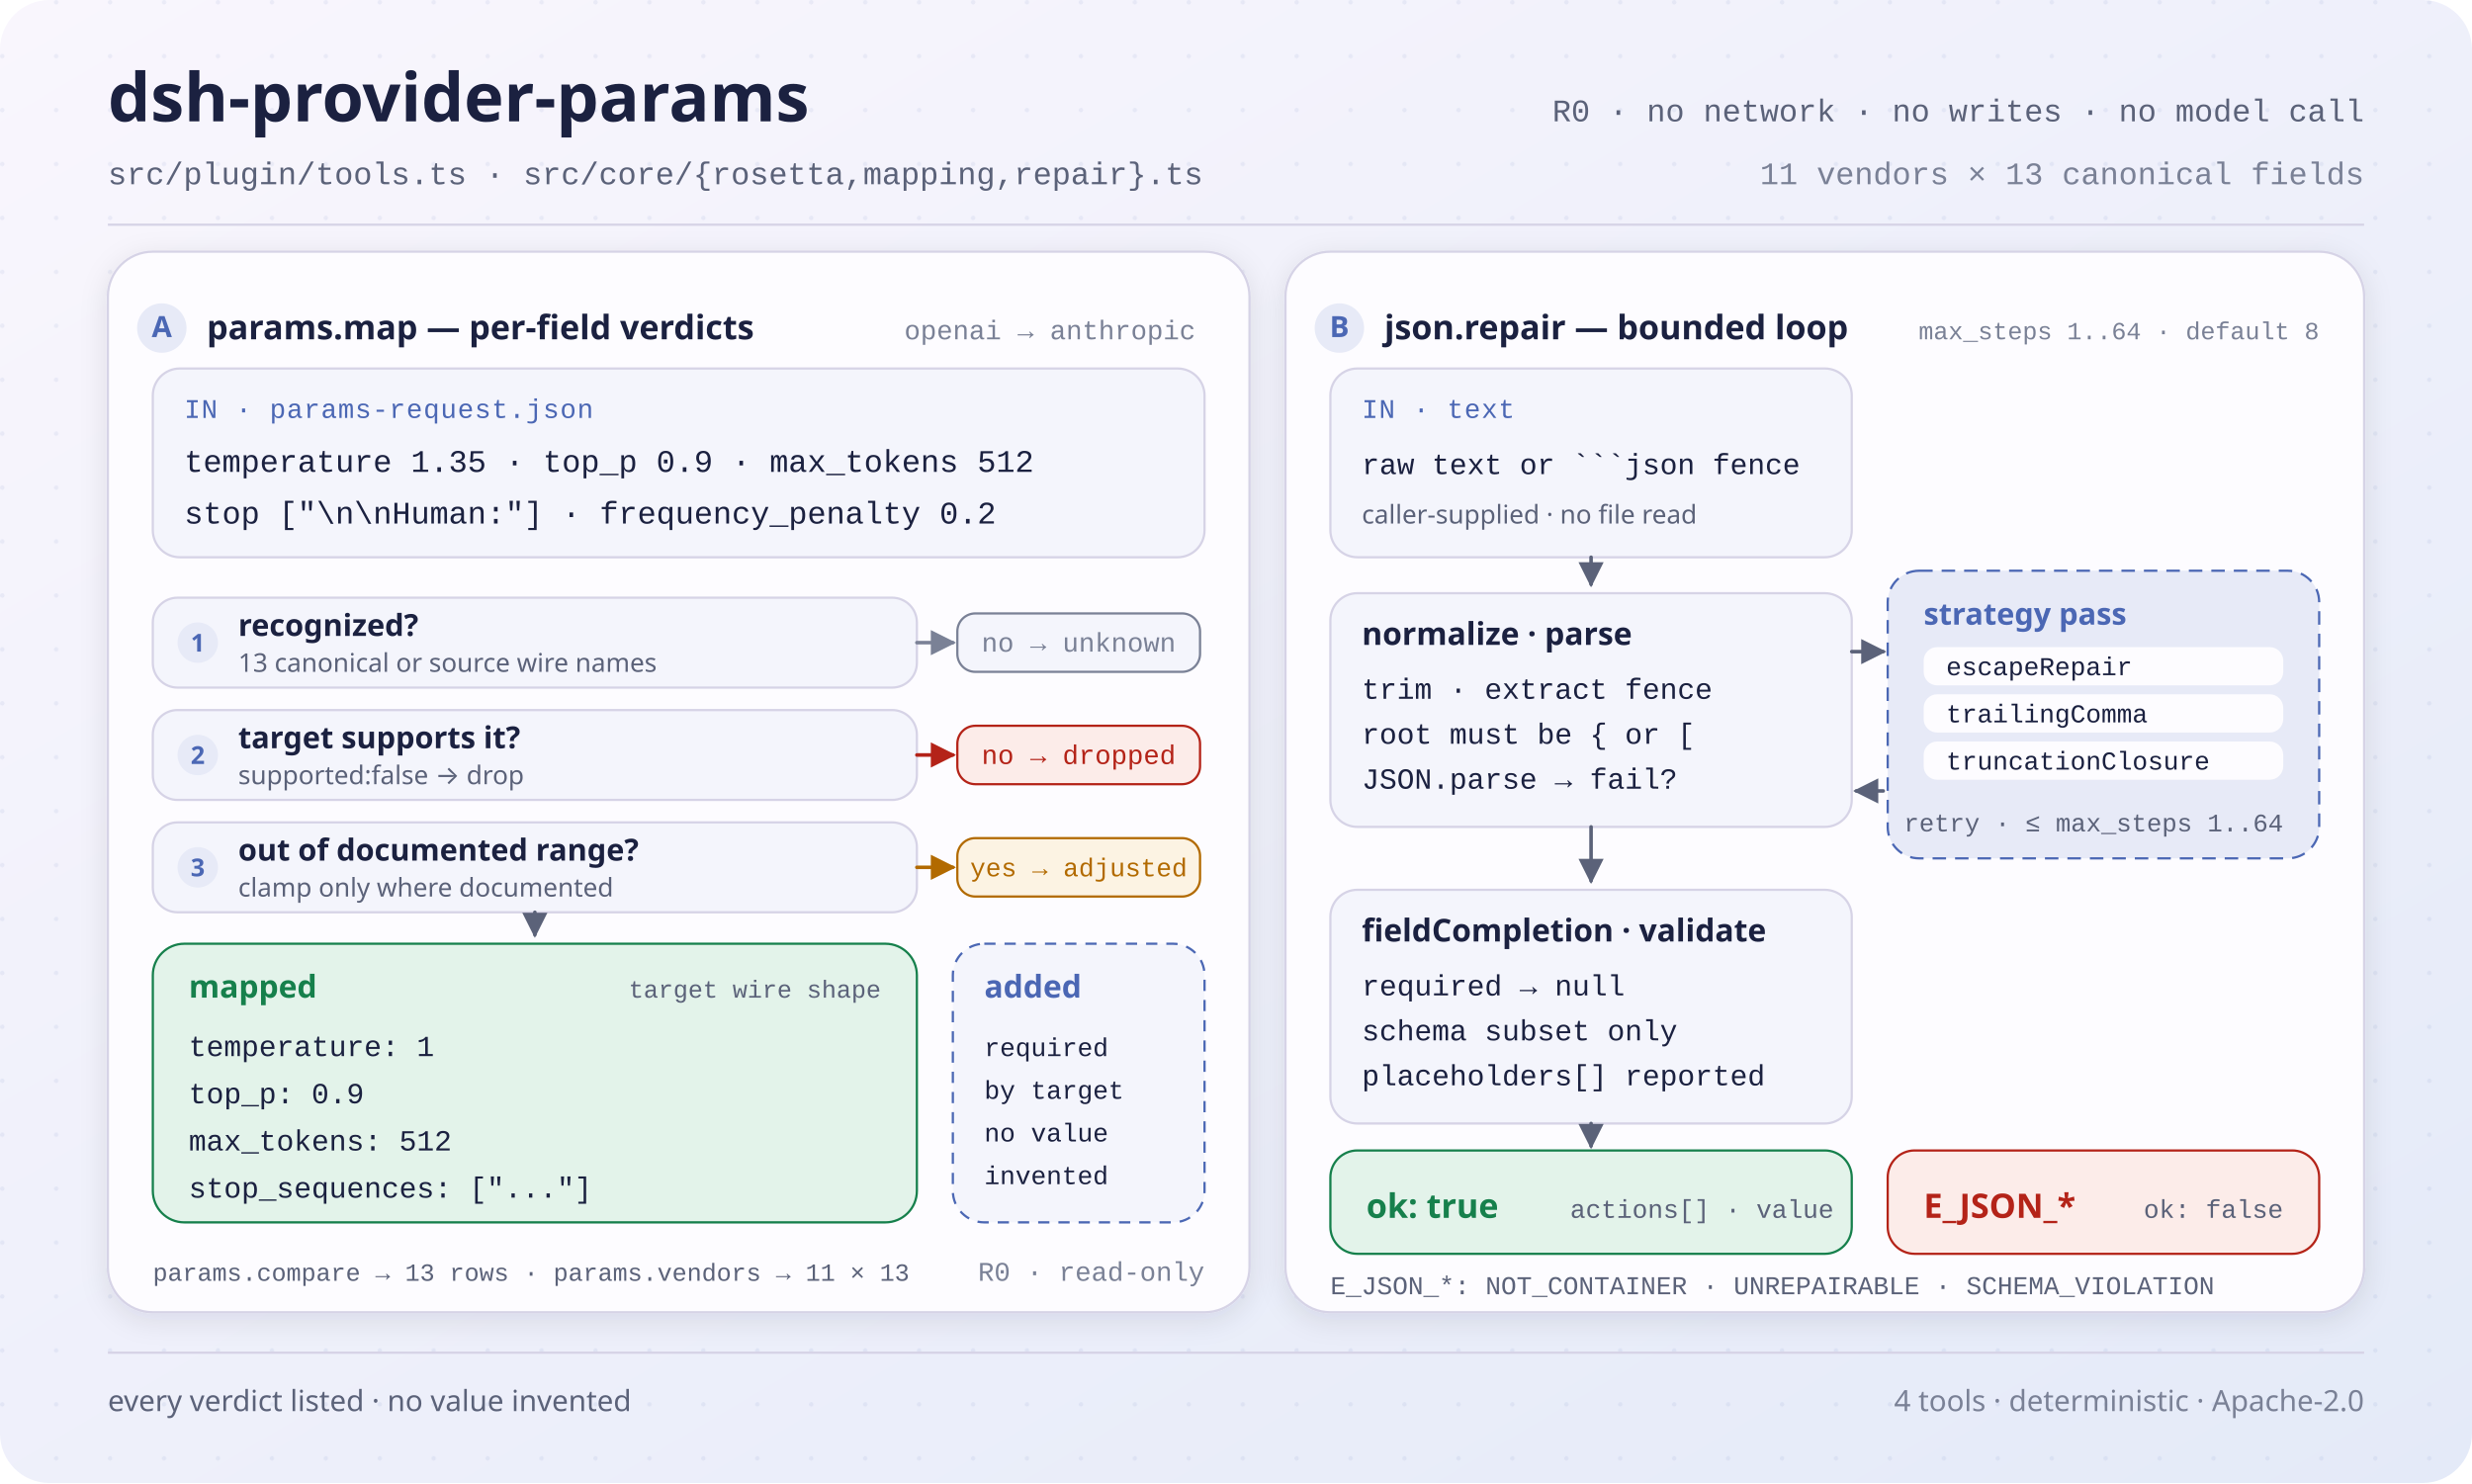
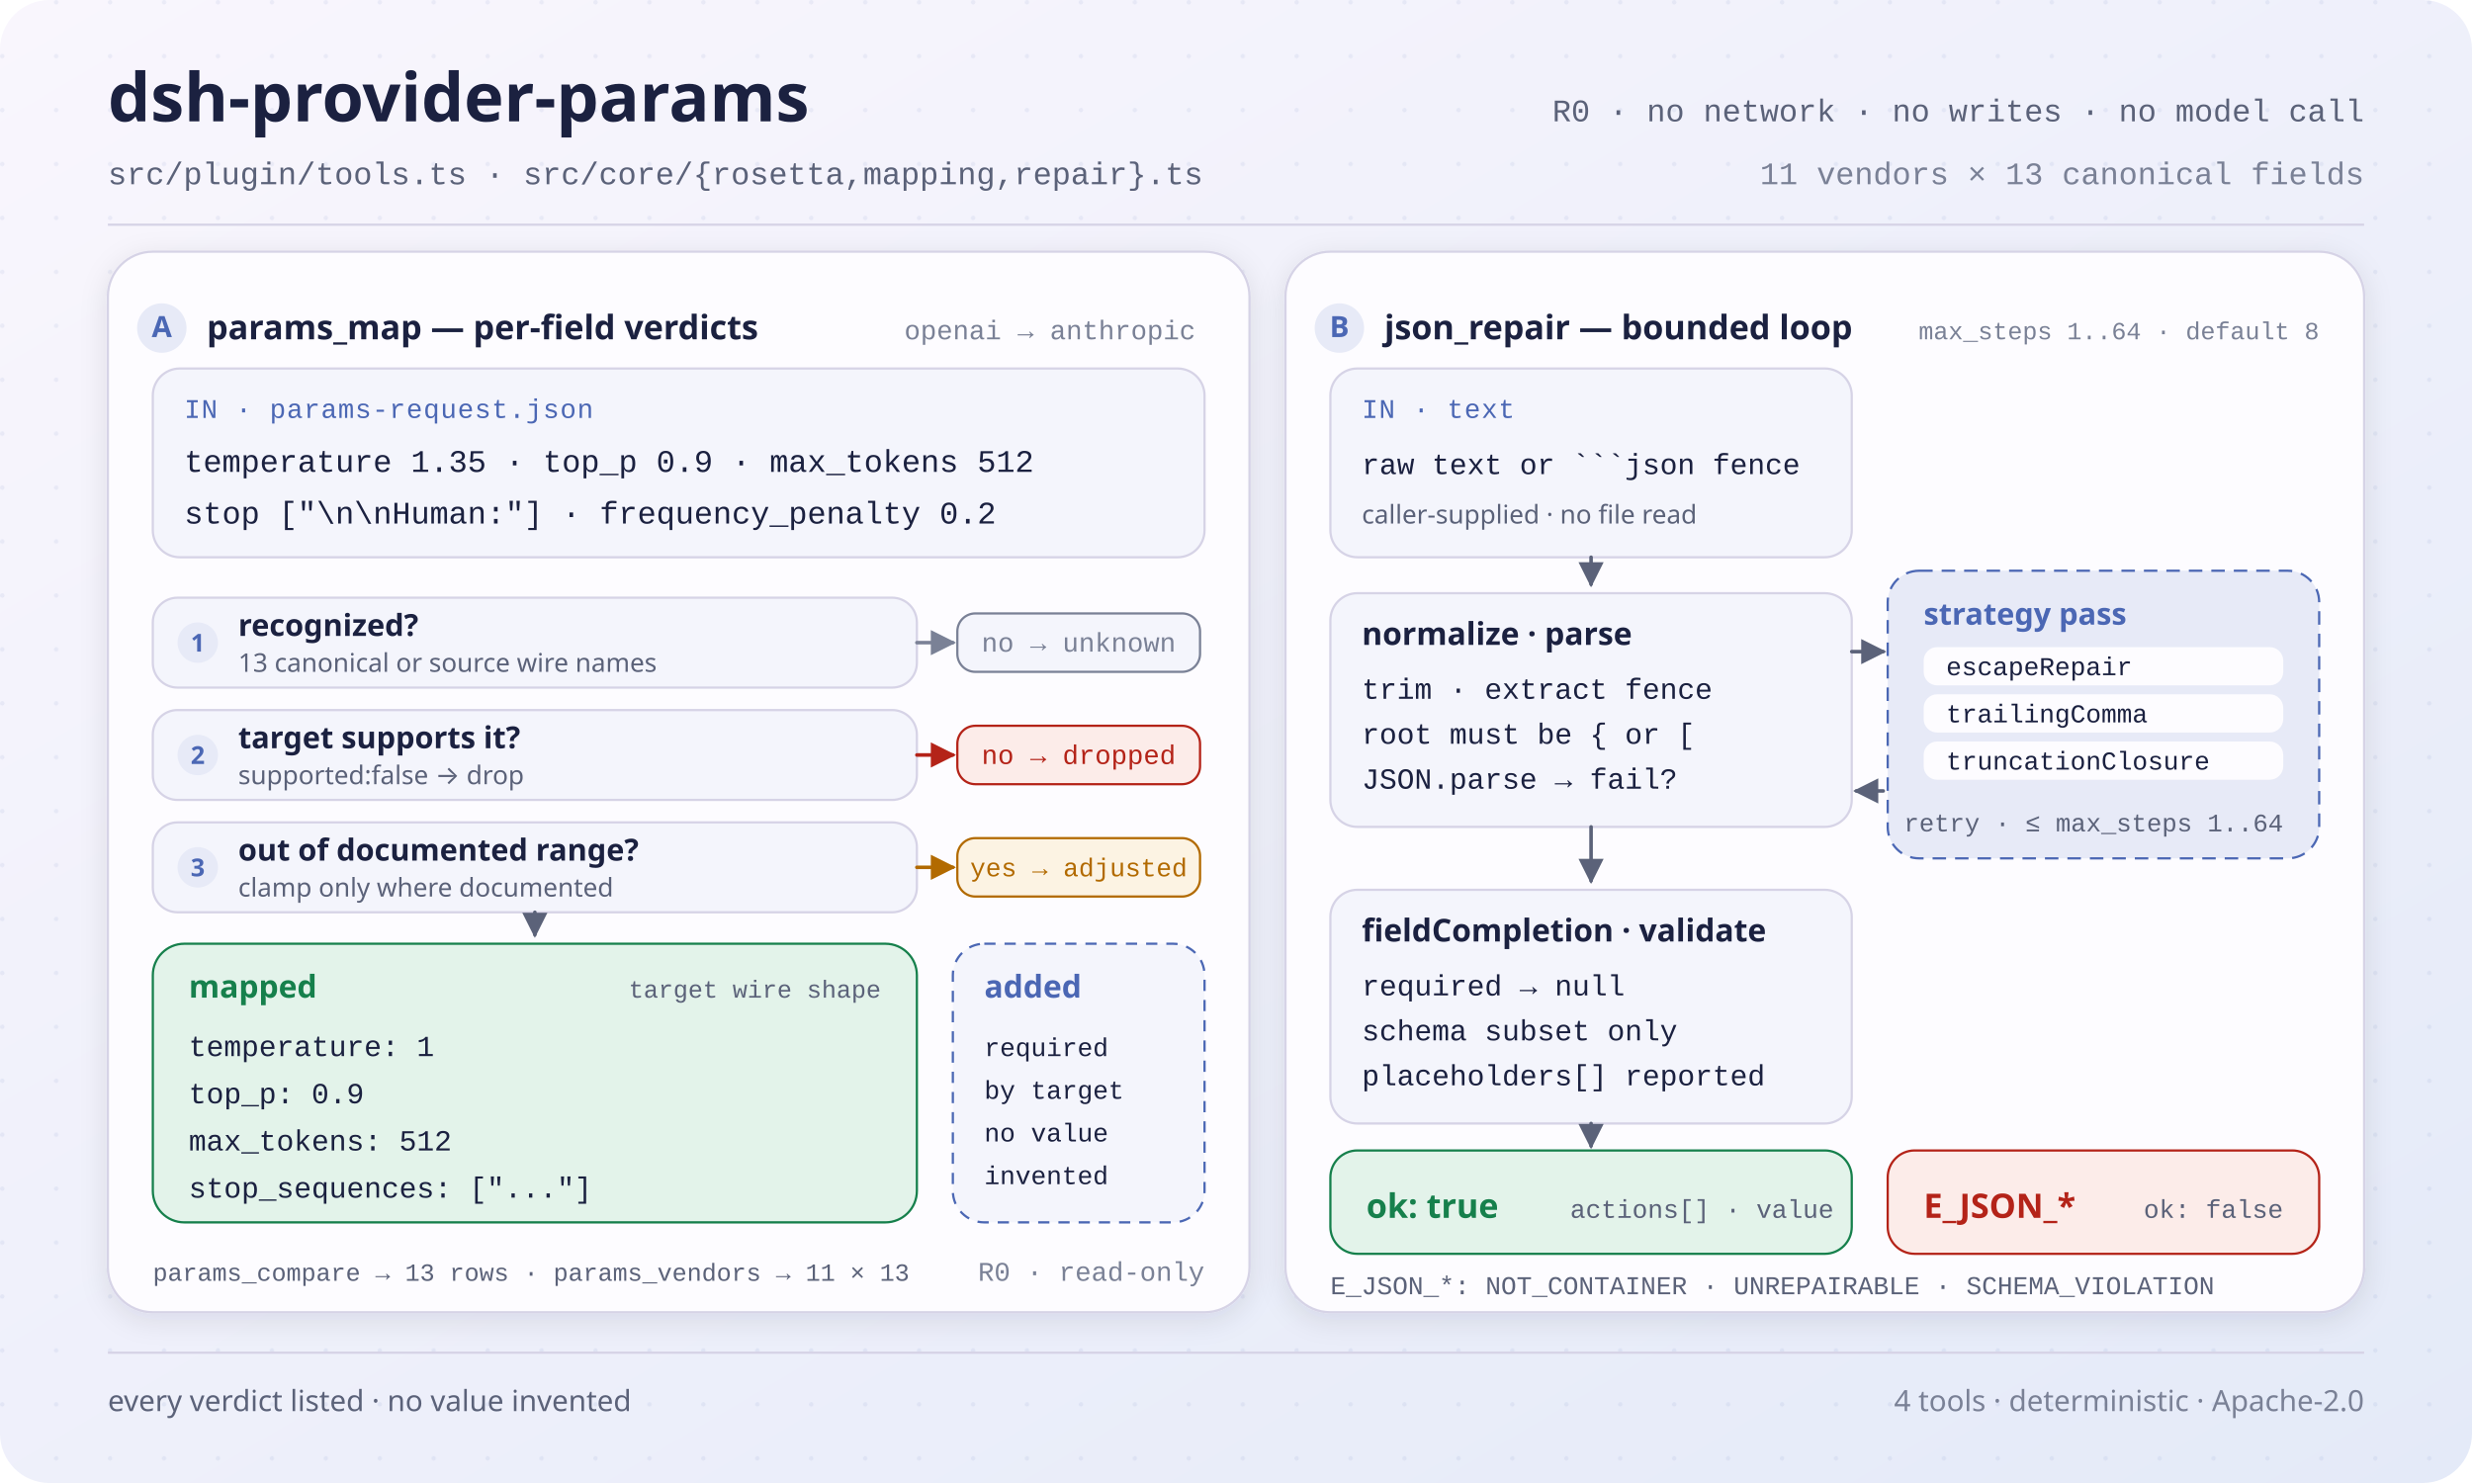
- <svg xmlns="http://www.w3.org/2000/svg" width="1100" height="660" viewBox="0 0 1100 660" role="img" aria-label="dsh-provider-params structure: params.map sorts every field through three gates into five verdict lists; json.repair runs a bounded normalize-parse-strategy loop and stops at ok or E_JSON_*">
+ <svg xmlns="http://www.w3.org/2000/svg" width="1100" height="660" viewBox="0 0 1100 660" role="img" aria-label="dsh-provider-params structure: params_map sorts every field through three gates into five verdict lists; json_repair runs a bounded normalize-parse-strategy loop and stops at ok or E_JSON_*">
  <defs>
    <linearGradient id="bg" x1="0" y1="0" x2="1" y2="1">
      <stop offset="0" stop-color="#f9f6fd" />
      <stop offset="1" stop-color="#e4eaf8" />
    </linearGradient>
    <pattern id="dots" width="24" height="24" patternUnits="userSpaceOnUse">
      <circle cx="1" cy="1" r="1" fill="#4b67b4" opacity="0.08" />
    </pattern>
    <filter id="soft" x="-20%" y="-30%" width="140%" height="170%">
      <feDropShadow dx="0" dy="3" stdDeviation="6" flood-color="#1b2140" flood-opacity="0.1" />
    </filter>
    <marker id="arw" viewBox="0 0 8 8" refX="7" refY="4" markerWidth="7" markerHeight="7" orient="auto">
      <path d="M0 0 L8 4 L0 8 z" fill="#5b6279" />
    </marker>
    <marker id="arw-a" viewBox="0 0 8 8" refX="7" refY="4" markerWidth="7" markerHeight="7" orient="auto">
      <path d="M0 0 L8 4 L0 8 z" fill="#4b67b4" />
    </marker>
    <marker id="arw-g" viewBox="0 0 8 8" refX="7" refY="4" markerWidth="7" markerHeight="7" orient="auto">
      <path d="M0 0 L8 4 L0 8 z" fill="#16804c" />
    </marker>
    <marker id="arw-r" viewBox="0 0 8 8" refX="7" refY="4" markerWidth="7" markerHeight="7" orient="auto">
      <path d="M0 0 L8 4 L0 8 z" fill="#b42318" />
    </marker>
    <marker id="arw-m" viewBox="0 0 8 8" refX="7" refY="4" markerWidth="7" markerHeight="7" orient="auto">
      <path d="M0 0 L8 4 L0 8 z" fill="#b26a00" />
    </marker>
    <marker id="arw-f" viewBox="0 0 8 8" refX="7" refY="4" markerWidth="7" markerHeight="7" orient="auto">
      <path d="M0 0 L8 4 L0 8 z" fill="#7a8196" />
    </marker>
  </defs>
  <rect width="1100" height="660" rx="22" fill="url(#bg)" />
  <rect width="1100" height="660" rx="22" fill="url(#dots)" />
  <text x="48" y="54" fill="#1b2140" font-family="ui-sans-serif,system-ui,-apple-system,'Segoe UI','Noto Sans',sans-serif" font-size="30" font-weight="700">dsh-provider-params</text>
  <text x="48" y="82" fill="#5b6279" font-family="ui-monospace,SFMono-Regular,'Cascadia Mono',Consolas,'Liberation Mono',monospace" font-size="14">src/plugin/tools.ts · src/core/{rosetta,mapping,repair}.ts</text>
  <text x="1052" y="54" fill="#5b6279" font-family="ui-monospace,SFMono-Regular,'Cascadia Mono',Consolas,'Liberation Mono',monospace" font-size="14" text-anchor="end">R0 · no network · no writes · no model call</text>
  <text x="1052" y="82" fill="#7a8196" font-family="ui-monospace,SFMono-Regular,'Cascadia Mono',Consolas,'Liberation Mono',monospace" font-size="14" text-anchor="end">11 vendors × 13 canonical fields</text>
  <line x1="48" y1="100" x2="1052" y2="100" stroke="#d6d3e6" stroke-width="1" />
  <rect x="48" y="112" width="508" height="472" rx="20" fill="#fdfcff" stroke="#d6d3e6" stroke-width="1" filter="url(#soft)" />
  <circle cx="72" cy="146" r="11" fill="#e7eaf7" />
  <text x="72" y="150" fill="#4b67b4" font-family="ui-sans-serif,system-ui,-apple-system,'Segoe UI','Noto Sans',sans-serif" font-size="13" font-weight="700" text-anchor="middle">A</text>
-   <text x="92" y="151" fill="#1b2140" font-family="ui-sans-serif,system-ui,-apple-system,'Segoe UI','Noto Sans',sans-serif" font-size="15" font-weight="700">params.map — per-field verdicts</text>
+   <text x="92" y="151" fill="#1b2140" font-family="ui-sans-serif,system-ui,-apple-system,'Segoe UI','Noto Sans',sans-serif" font-size="15" font-weight="700">params_map — per-field verdicts</text>
  <text x="532" y="151" fill="#7a8196" font-family="ui-monospace,SFMono-Regular,'Cascadia Mono',Consolas,'Liberation Mono',monospace" font-size="12" text-anchor="end">openai → anthropic</text>
  <rect x="68" y="164" width="468" height="84" rx="12" fill="#f4f5fc" stroke="#d6d3e6" stroke-width="1" />
  <text x="82" y="186" fill="#4b67b4" font-family="ui-monospace,SFMono-Regular,'Cascadia Mono',Consolas,'Liberation Mono',monospace" font-size="12" letter-spacing="0.4">IN · params-request.json</text>
  <text x="82" y="210" fill="#1b2140" font-family="ui-monospace,SFMono-Regular,'Cascadia Mono',Consolas,'Liberation Mono',monospace" font-size="14">temperature 1.35 · top_p 0.9 · max_tokens 512</text>
  <text x="82" y="233" fill="#1b2140" font-family="ui-monospace,SFMono-Regular,'Cascadia Mono',Consolas,'Liberation Mono',monospace" font-size="14">stop ["\n\nHuman:"] · frequency_penalty 0.2</text>
  <rect x="68" y="266" width="340" height="40" rx="11" fill="#f4f5fc" stroke="#d6d3e6" stroke-width="1" />
  <circle cx="88" cy="286" r="9" fill="#e7eaf7" />
  <text x="88" y="290" fill="#4b67b4" font-family="ui-sans-serif,system-ui,-apple-system,'Segoe UI','Noto Sans',sans-serif" font-size="11" font-weight="700" text-anchor="middle">1</text>
  <text x="106" y="283" fill="#1b2140" font-family="ui-sans-serif,system-ui,-apple-system,'Segoe UI','Noto Sans',sans-serif" font-size="13.5" font-weight="700">recognized?</text>
  <text x="106" y="299" fill="#5b6279" font-family="ui-sans-serif,system-ui,-apple-system,'Segoe UI','Noto Sans',sans-serif" font-size="11.5">13 canonical or source wire names</text>
  <path d="M408 286 H424" fill="none" stroke="#7a8196" stroke-width="1.6" stroke-linecap="round" stroke-linejoin="round" marker-end="url(#arw-f)" />
  <rect x="426" y="273" width="108" height="26" rx="8" fill="#f4f5fc" stroke="#7a8196" stroke-width="1" />
  <text x="480" y="290" fill="#7a8196" font-family="ui-monospace,SFMono-Regular,'Cascadia Mono',Consolas,'Liberation Mono',monospace" font-size="12" text-anchor="middle">no → unknown</text>
  <rect x="68" y="316" width="340" height="40" rx="11" fill="#f4f5fc" stroke="#d6d3e6" stroke-width="1" />
  <circle cx="88" cy="336" r="9" fill="#e7eaf7" />
  <text x="88" y="340" fill="#4b67b4" font-family="ui-sans-serif,system-ui,-apple-system,'Segoe UI','Noto Sans',sans-serif" font-size="11" font-weight="700" text-anchor="middle">2</text>
  <text x="106" y="333" fill="#1b2140" font-family="ui-sans-serif,system-ui,-apple-system,'Segoe UI','Noto Sans',sans-serif" font-size="13.5" font-weight="700">target supports it?</text>
  <text x="106" y="349" fill="#5b6279" font-family="ui-sans-serif,system-ui,-apple-system,'Segoe UI','Noto Sans',sans-serif" font-size="11.5">supported:false → drop</text>
  <path d="M408 336 H424" fill="none" stroke="#b42318" stroke-width="1.6" stroke-linecap="round" stroke-linejoin="round" marker-end="url(#arw-r)" />
  <rect x="426" y="323" width="108" height="26" rx="8" fill="#fcece9" stroke="#b42318" stroke-width="1" />
  <text x="480" y="340" fill="#b42318" font-family="ui-monospace,SFMono-Regular,'Cascadia Mono',Consolas,'Liberation Mono',monospace" font-size="12" text-anchor="middle">no → dropped</text>
  <rect x="68" y="366" width="340" height="40" rx="11" fill="#f4f5fc" stroke="#d6d3e6" stroke-width="1" />
  <circle cx="88" cy="386" r="9" fill="#e7eaf7" />
  <text x="88" y="390" fill="#4b67b4" font-family="ui-sans-serif,system-ui,-apple-system,'Segoe UI','Noto Sans',sans-serif" font-size="11" font-weight="700" text-anchor="middle">3</text>
  <text x="106" y="383" fill="#1b2140" font-family="ui-sans-serif,system-ui,-apple-system,'Segoe UI','Noto Sans',sans-serif" font-size="13.5" font-weight="700">out of documented range?</text>
  <text x="106" y="399" fill="#5b6279" font-family="ui-sans-serif,system-ui,-apple-system,'Segoe UI','Noto Sans',sans-serif" font-size="11.5">clamp only where documented</text>
  <path d="M408 386 H424" fill="none" stroke="#b26a00" stroke-width="1.6" stroke-linecap="round" stroke-linejoin="round" marker-end="url(#arw-m)" />
  <rect x="426" y="373" width="108" height="26" rx="8" fill="#fcf3e3" stroke="#b26a00" stroke-width="1" />
  <text x="480" y="390" fill="#b26a00" font-family="ui-monospace,SFMono-Regular,'Cascadia Mono',Consolas,'Liberation Mono',monospace" font-size="11.5" text-anchor="middle">yes → adjusted</text>
  <path d="M238 406 V416" fill="none" stroke="#5b6279" stroke-width="1.6" stroke-linecap="round" stroke-linejoin="round" marker-end="url(#arw)" />
  <rect x="68" y="420" width="340" height="124" rx="14" fill="#e3f3ea" stroke="#16804c" stroke-width="1" />
  <text x="84" y="444" fill="#16804c" font-family="ui-sans-serif,system-ui,-apple-system,'Segoe UI','Noto Sans',sans-serif" font-size="14" font-weight="700">mapped</text>
  <text x="392" y="444" fill="#5b6279" font-family="ui-monospace,SFMono-Regular,'Cascadia Mono',Consolas,'Liberation Mono',monospace" font-size="11" text-anchor="end">target wire shape</text>
  <text x="84" y="470" fill="#1b2140" font-family="ui-monospace,SFMono-Regular,'Cascadia Mono',Consolas,'Liberation Mono',monospace" font-size="13">temperature: 1</text>
  <text x="84" y="491" fill="#1b2140" font-family="ui-monospace,SFMono-Regular,'Cascadia Mono',Consolas,'Liberation Mono',monospace" font-size="13">top_p: 0.9</text>
  <text x="84" y="512" fill="#1b2140" font-family="ui-monospace,SFMono-Regular,'Cascadia Mono',Consolas,'Liberation Mono',monospace" font-size="13">max_tokens: 512</text>
  <text x="84" y="533" fill="#1b2140" font-family="ui-monospace,SFMono-Regular,'Cascadia Mono',Consolas,'Liberation Mono',monospace" font-size="13">stop_sequences: ["..."]</text>
  <rect x="424" y="420" width="112" height="124" rx="14" fill="#f4f5fc" stroke="#4b67b4" stroke-width="1" stroke-dasharray="5 4" />
  <text x="438" y="444" fill="#4b67b4" font-family="ui-sans-serif,system-ui,-apple-system,'Segoe UI','Noto Sans',sans-serif" font-size="14" font-weight="700">added</text>
  <text x="438" y="470" fill="#1b2140" font-family="ui-monospace,SFMono-Regular,'Cascadia Mono',Consolas,'Liberation Mono',monospace" font-size="11.5">required</text>
  <text x="438" y="489" fill="#1b2140" font-family="ui-monospace,SFMono-Regular,'Cascadia Mono',Consolas,'Liberation Mono',monospace" font-size="11.5">by target</text>
  <text x="438" y="508" fill="#1b2140" font-family="ui-monospace,SFMono-Regular,'Cascadia Mono',Consolas,'Liberation Mono',monospace" font-size="11.5">no value</text>
  <text x="438" y="527" fill="#1b2140" font-family="ui-monospace,SFMono-Regular,'Cascadia Mono',Consolas,'Liberation Mono',monospace" font-size="11.5">invented</text>
-   <text x="68" y="570" fill="#5b6279" font-family="ui-monospace,SFMono-Regular,'Cascadia Mono',Consolas,'Liberation Mono',monospace" font-size="11">params.compare → 13 rows · params.vendors → 11 × 13</text>
+   <text x="68" y="570" fill="#5b6279" font-family="ui-monospace,SFMono-Regular,'Cascadia Mono',Consolas,'Liberation Mono',monospace" font-size="11">params_compare → 13 rows · params_vendors → 11 × 13</text>
  <text x="536" y="570" fill="#7a8196" font-family="ui-monospace,SFMono-Regular,'Cascadia Mono',Consolas,'Liberation Mono',monospace" font-size="12" text-anchor="end">R0 · read-only</text>
  <rect x="572" y="112" width="480" height="472" rx="20" fill="#fdfcff" stroke="#d6d3e6" stroke-width="1" filter="url(#soft)" />
  <circle cx="596" cy="146" r="11" fill="#e7eaf7" />
  <text x="596" y="150" fill="#4b67b4" font-family="ui-sans-serif,system-ui,-apple-system,'Segoe UI','Noto Sans',sans-serif" font-size="13" font-weight="700" text-anchor="middle">B</text>
-   <text x="616" y="151" fill="#1b2140" font-family="ui-sans-serif,system-ui,-apple-system,'Segoe UI','Noto Sans',sans-serif" font-size="15" font-weight="700">json.repair — bounded loop</text>
+   <text x="616" y="151" fill="#1b2140" font-family="ui-sans-serif,system-ui,-apple-system,'Segoe UI','Noto Sans',sans-serif" font-size="15" font-weight="700">json_repair — bounded loop</text>
  <text x="1032" y="151" fill="#7a8196" font-family="ui-monospace,SFMono-Regular,'Cascadia Mono',Consolas,'Liberation Mono',monospace" font-size="11" text-anchor="end">max_steps 1..64 · default 8</text>
  <rect x="592" y="164" width="232" height="84" rx="12" fill="#f4f5fc" stroke="#d6d3e6" stroke-width="1" />
  <text x="606" y="186" fill="#4b67b4" font-family="ui-monospace,SFMono-Regular,'Cascadia Mono',Consolas,'Liberation Mono',monospace" font-size="12" letter-spacing="0.4">IN · text</text>
  <text x="606" y="211" fill="#1b2140" font-family="ui-monospace,SFMono-Regular,'Cascadia Mono',Consolas,'Liberation Mono',monospace" font-size="13">raw text or ```json fence</text>
  <text x="606" y="233" fill="#5b6279" font-family="ui-sans-serif,system-ui,-apple-system,'Segoe UI','Noto Sans',sans-serif" font-size="11.5">caller-supplied · no file read</text>
  <path d="M708 248 V260" fill="none" stroke="#5b6279" stroke-width="1.6" stroke-linecap="round" stroke-linejoin="round" marker-end="url(#arw)" />
  <rect x="592" y="264" width="232" height="104" rx="12" fill="#f4f5fc" stroke="#d6d3e6" stroke-width="1" />
  <text x="606" y="287" fill="#1b2140" font-family="ui-sans-serif,system-ui,-apple-system,'Segoe UI','Noto Sans',sans-serif" font-size="14" font-weight="700">normalize · parse</text>
  <text x="606" y="311" fill="#1b2140" font-family="ui-monospace,SFMono-Regular,'Cascadia Mono',Consolas,'Liberation Mono',monospace" font-size="13">trim · extract fence</text>
  <text x="606" y="331" fill="#1b2140" font-family="ui-monospace,SFMono-Regular,'Cascadia Mono',Consolas,'Liberation Mono',monospace" font-size="13">root must be { or [</text>
  <text x="606" y="351" fill="#1b2140" font-family="ui-monospace,SFMono-Regular,'Cascadia Mono',Consolas,'Liberation Mono',monospace" font-size="13">JSON.parse → fail?</text>
  <rect x="840" y="254" width="192" height="128" rx="14" fill="#e7eaf7" stroke="#4b67b4" stroke-width="1" stroke-dasharray="6 4" />
  <text x="856" y="278" fill="#4b67b4" font-family="ui-sans-serif,system-ui,-apple-system,'Segoe UI','Noto Sans',sans-serif" font-size="13.5" font-weight="700">strategy pass</text>
  <rect x="856" y="288" width="160" height="17" rx="6" fill="#fdfcff" />
  <text x="866" y="300.5" fill="#1b2140" font-family="ui-monospace,SFMono-Regular,'Cascadia Mono',Consolas,'Liberation Mono',monospace" font-size="11.5">escapeRepair</text>
  <rect x="856" y="309" width="160" height="17" rx="6" fill="#fdfcff" />
  <text x="866" y="321.5" fill="#1b2140" font-family="ui-monospace,SFMono-Regular,'Cascadia Mono',Consolas,'Liberation Mono',monospace" font-size="11.5">trailingComma</text>
  <rect x="856" y="330" width="160" height="17" rx="6" fill="#fdfcff" />
  <text x="866" y="342.5" fill="#1b2140" font-family="ui-monospace,SFMono-Regular,'Cascadia Mono',Consolas,'Liberation Mono',monospace" font-size="11.5">truncationClosure</text>
  <text x="1016" y="370" fill="#5b6279" font-family="ui-monospace,SFMono-Regular,'Cascadia Mono',Consolas,'Liberation Mono',monospace" font-size="11.25" text-anchor="end">retry · ≤ max_steps 1..64</text>
  <path d="M824 290 H838" fill="none" stroke="#5b6279" stroke-width="1.6" stroke-linecap="round" stroke-linejoin="round" marker-end="url(#arw)" />
  <path d="M838 352 H826" fill="none" stroke="#5b6279" stroke-width="1.6" stroke-linecap="round" stroke-linejoin="round" marker-end="url(#arw)" />
  <path d="M708 368 V392" fill="none" stroke="#5b6279" stroke-width="1.6" stroke-linecap="round" stroke-linejoin="round" marker-end="url(#arw)" />
  <rect x="592" y="396" width="232" height="104" rx="12" fill="#f4f5fc" stroke="#d6d3e6" stroke-width="1" />
  <text x="606" y="419" fill="#1b2140" font-family="ui-sans-serif,system-ui,-apple-system,'Segoe UI','Noto Sans',sans-serif" font-size="14" font-weight="700">fieldCompletion · validate</text>
  <text x="606" y="443" fill="#1b2140" font-family="ui-monospace,SFMono-Regular,'Cascadia Mono',Consolas,'Liberation Mono',monospace" font-size="13">required → null</text>
  <text x="606" y="463" fill="#1b2140" font-family="ui-monospace,SFMono-Regular,'Cascadia Mono',Consolas,'Liberation Mono',monospace" font-size="13">schema subset only</text>
  <text x="606" y="483" fill="#1b2140" font-family="ui-monospace,SFMono-Regular,'Cascadia Mono',Consolas,'Liberation Mono',monospace" font-size="13">placeholders[] reported</text>
  <path d="M708 500 V510" fill="none" stroke="#5b6279" stroke-width="1.6" stroke-linecap="round" stroke-linejoin="round" marker-end="url(#arw)" />
  <rect x="592" y="512" width="232" height="46" rx="12" fill="#e3f3ea" stroke="#16804c" stroke-width="1" />
  <text x="608" y="542" fill="#16804c" font-family="ui-sans-serif,system-ui,-apple-system,'Segoe UI','Noto Sans',sans-serif" font-size="15" font-weight="700">ok: true</text>
  <text x="816" y="542" fill="#5b6279" font-family="ui-monospace,SFMono-Regular,'Cascadia Mono',Consolas,'Liberation Mono',monospace" font-size="11.5" text-anchor="end">actions[] · value</text>
  <rect x="840" y="512" width="192" height="46" rx="12" fill="#fcece9" stroke="#b42318" stroke-width="1" />
  <text x="856" y="542" fill="#b42318" font-family="ui-sans-serif,system-ui,-apple-system,'Segoe UI','Noto Sans',sans-serif" font-size="15" font-weight="700">E_JSON_*</text>
  <text x="1016" y="542" fill="#5b6279" font-family="ui-monospace,SFMono-Regular,'Cascadia Mono',Consolas,'Liberation Mono',monospace" font-size="11.5" text-anchor="end">ok: false</text>
  <text x="592" y="576" fill="#5b6279" font-family="ui-monospace,SFMono-Regular,'Cascadia Mono',Consolas,'Liberation Mono',monospace" font-size="11.5">E_JSON_*: NOT_CONTAINER · UNREPAIRABLE · SCHEMA_VIOLATION</text>
  <line x1="48" y1="602" x2="1052" y2="602" stroke="#d6d3e6" stroke-width="1" />
  <text x="48" y="628" fill="#5b6279" font-family="ui-sans-serif,system-ui,-apple-system,'Segoe UI','Noto Sans',sans-serif" font-size="13">every verdict listed · no value invented</text>
  <text x="1052" y="628" fill="#7a8196" font-family="ui-sans-serif,system-ui,-apple-system,'Segoe UI','Noto Sans',sans-serif" font-size="13" text-anchor="end">4 tools · deterministic · Apache-2.0</text>
</svg>
